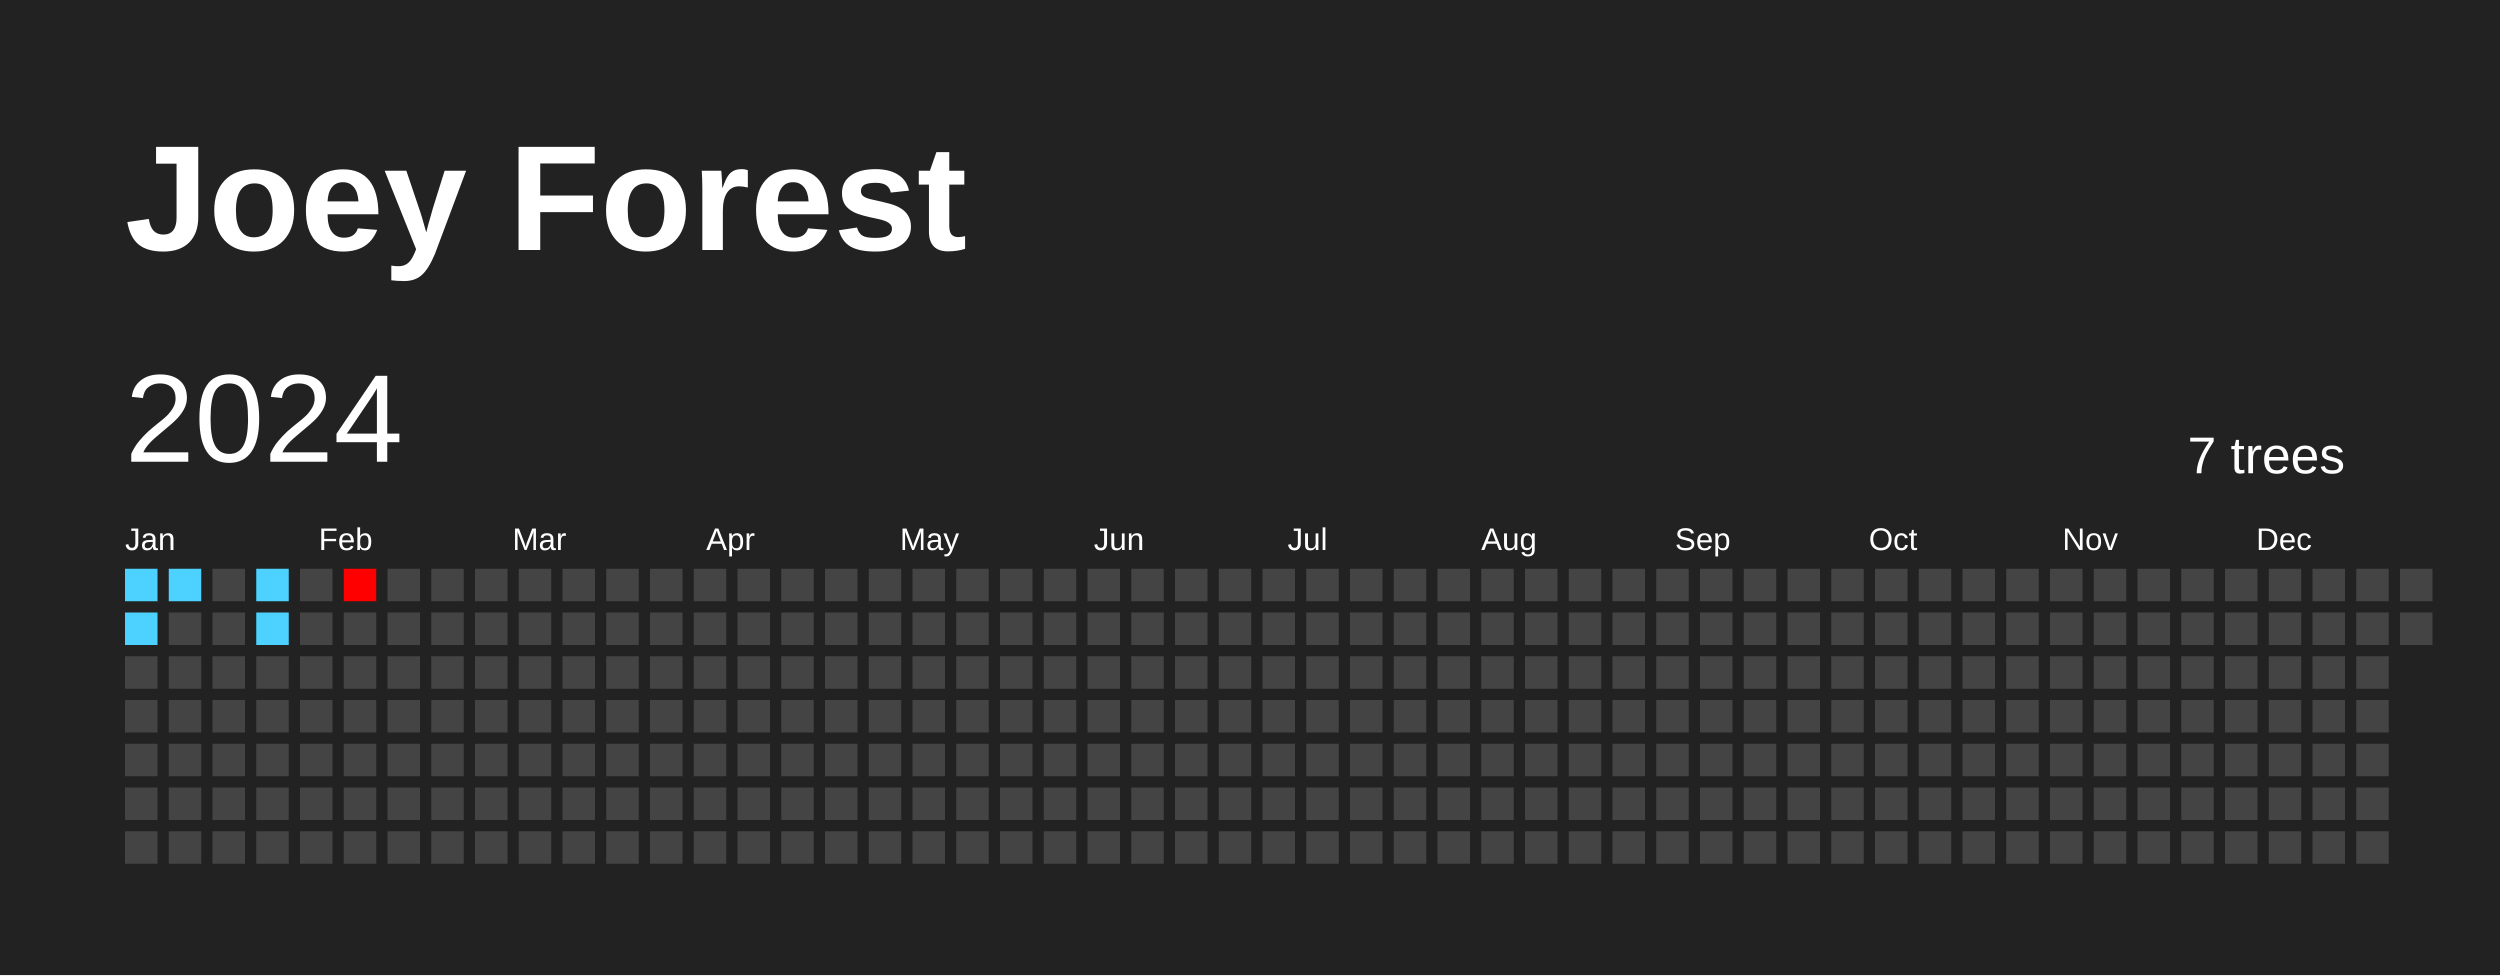
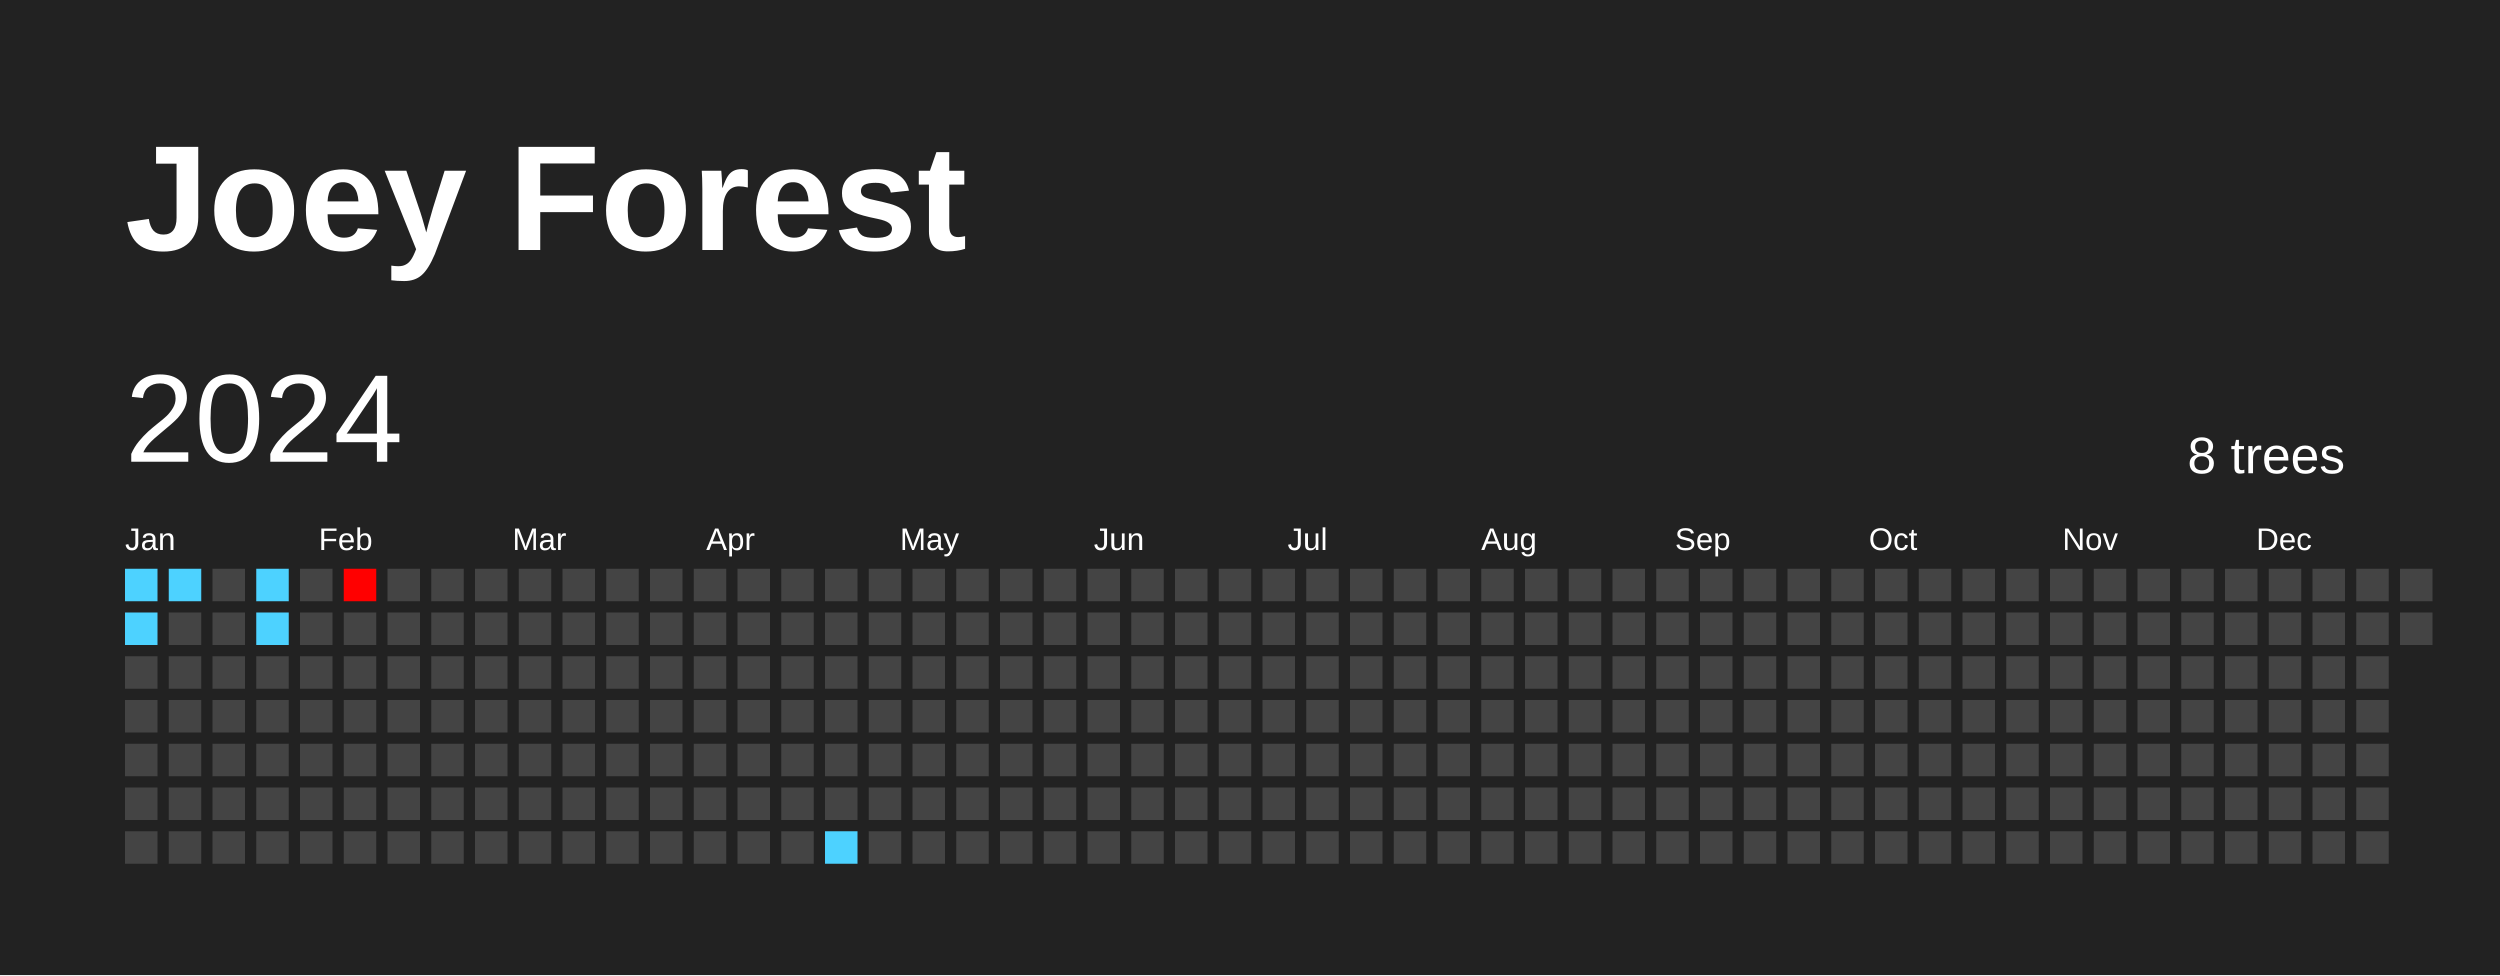
<svg xmlns="http://www.w3.org/2000/svg" baseProfile="full" height="78mm" version="1.1" viewBox="0,0,200,78" width="200mm">
  <defs />
  <rect fill="#222222" height="78" width="200" x="0" y="0" />
  <text fill="#FFFFFF" style="font-size:12px; font-family:Arial; font-weight:bold;" x="10" y="20">Joey Forest</text>
  <text dominant-baseline="hanging" fill="#FFFFFF" style="font-size:10.0px; font-family:Arial;" x="10" y="30">2024</text>
-   <text dominant-baseline="hanging" fill="#FFFFFF" style="font-size:4.125px; font-family:Arial;" x="175" y="35">7 trees</text>
+   <text dominant-baseline="hanging" fill="#FFFFFF" style="font-size:4.125px; font-family:Arial;" x="175" y="35">8 trees</text>
  <text fill="#FFFFFF" style="font-size:2.5px; font-family:Arial" x="10.0" y="44">Jan</text>
  <text fill="#FFFFFF" style="font-size:2.5px; font-family:Arial" x="25.5" y="44">Feb</text>
  <text fill="#FFFFFF" style="font-size:2.5px; font-family:Arial" x="41.0" y="44">Mar</text>
  <text fill="#FFFFFF" style="font-size:2.5px; font-family:Arial" x="56.5" y="44">Apr</text>
  <text fill="#FFFFFF" style="font-size:2.5px; font-family:Arial" x="72.0" y="44">May</text>
  <text fill="#FFFFFF" style="font-size:2.5px; font-family:Arial" x="87.5" y="44">Jun</text>
  <text fill="#FFFFFF" style="font-size:2.5px; font-family:Arial" x="103.0" y="44">Jul</text>
  <text fill="#FFFFFF" style="font-size:2.5px; font-family:Arial" x="118.5" y="44">Aug</text>
  <text fill="#FFFFFF" style="font-size:2.5px; font-family:Arial" x="134.0" y="44">Sep</text>
  <text fill="#FFFFFF" style="font-size:2.5px; font-family:Arial" x="149.5" y="44">Oct</text>
  <text fill="#FFFFFF" style="font-size:2.5px; font-family:Arial" x="165.0" y="44">Nov</text>
  <text fill="#FFFFFF" style="font-size:2.5px; font-family:Arial" x="180.5" y="44">Dec</text>
  <rect fill="#4dd2ff" height="2.6" width="2.6" x="10.0" y="45.5" />
  <rect fill="#4dd2ff" height="2.6" width="2.6" x="10.0" y="49.0" />
  <rect fill="#444444" height="2.6" width="2.6" x="10.0" y="52.5" />
  <rect fill="#444444" height="2.6" width="2.6" x="10.0" y="56.0" />
  <rect fill="#444444" height="2.6" width="2.6" x="10.0" y="59.5" />
  <rect fill="#444444" height="2.6" width="2.6" x="10.0" y="63.0" />
  <rect fill="#444444" height="2.6" width="2.6" x="10.0" y="66.5" />
  <rect fill="#4dd2ff" height="2.6" width="2.6" x="13.5" y="45.5" />
  <rect fill="#444444" height="2.6" width="2.6" x="13.5" y="49.0" />
  <rect fill="#444444" height="2.6" width="2.6" x="13.5" y="52.5" />
  <rect fill="#444444" height="2.6" width="2.6" x="13.5" y="56.0" />
  <rect fill="#444444" height="2.6" width="2.6" x="13.5" y="59.5" />
  <rect fill="#444444" height="2.6" width="2.6" x="13.5" y="63.0" />
  <rect fill="#444444" height="2.6" width="2.6" x="13.5" y="66.5" />
  <rect fill="#444444" height="2.6" width="2.6" x="17.0" y="45.5" />
  <rect fill="#444444" height="2.6" width="2.6" x="17.0" y="49.0" />
  <rect fill="#444444" height="2.6" width="2.6" x="17.0" y="52.5" />
  <rect fill="#444444" height="2.6" width="2.6" x="17.0" y="56.0" />
  <rect fill="#444444" height="2.6" width="2.6" x="17.0" y="59.5" />
  <rect fill="#444444" height="2.6" width="2.6" x="17.0" y="63.0" />
  <rect fill="#444444" height="2.6" width="2.6" x="17.0" y="66.5" />
  <rect fill="#4dd2ff" height="2.6" width="2.6" x="20.5" y="45.5" />
  <rect fill="#4dd2ff" height="2.6" width="2.6" x="20.5" y="49.0" />
  <rect fill="#444444" height="2.6" width="2.6" x="20.5" y="52.5" />
  <rect fill="#444444" height="2.6" width="2.6" x="20.5" y="56.0" />
  <rect fill="#444444" height="2.6" width="2.6" x="20.5" y="59.5" />
  <rect fill="#444444" height="2.6" width="2.6" x="20.5" y="63.0" />
  <rect fill="#444444" height="2.6" width="2.6" x="20.5" y="66.5" />
  <rect fill="#444444" height="2.6" width="2.6" x="24.0" y="45.5" />
  <rect fill="#444444" height="2.6" width="2.6" x="24.0" y="49.0" />
  <rect fill="#444444" height="2.6" width="2.6" x="24.0" y="52.5" />
  <rect fill="#444444" height="2.6" width="2.6" x="24.0" y="56.0" />
  <rect fill="#444444" height="2.6" width="2.6" x="24.0" y="59.5" />
  <rect fill="#444444" height="2.6" width="2.6" x="24.0" y="63.0" />
  <rect fill="#444444" height="2.6" width="2.6" x="24.0" y="66.5" />
  <rect fill="#ff0000" height="2.6" width="2.6" x="27.5" y="45.5" />
  <rect fill="#444444" height="2.6" width="2.6" x="27.5" y="49.0" />
  <rect fill="#444444" height="2.6" width="2.6" x="27.5" y="52.5" />
  <rect fill="#444444" height="2.6" width="2.6" x="27.5" y="56.0" />
  <rect fill="#444444" height="2.6" width="2.6" x="27.5" y="59.5" />
  <rect fill="#444444" height="2.6" width="2.6" x="27.5" y="63.0" />
  <rect fill="#444444" height="2.6" width="2.6" x="27.5" y="66.5" />
  <rect fill="#444444" height="2.6" width="2.6" x="31.0" y="45.5" />
  <rect fill="#444444" height="2.6" width="2.6" x="31.0" y="49.0" />
  <rect fill="#444444" height="2.6" width="2.6" x="31.0" y="52.5" />
  <rect fill="#444444" height="2.6" width="2.6" x="31.0" y="56.0" />
  <rect fill="#444444" height="2.6" width="2.6" x="31.0" y="59.5" />
  <rect fill="#444444" height="2.6" width="2.6" x="31.0" y="63.0" />
  <rect fill="#444444" height="2.6" width="2.6" x="31.0" y="66.5" />
  <rect fill="#444444" height="2.6" width="2.6" x="34.5" y="45.5" />
  <rect fill="#444444" height="2.6" width="2.6" x="34.5" y="49.0" />
  <rect fill="#444444" height="2.6" width="2.6" x="34.5" y="52.5" />
  <rect fill="#444444" height="2.6" width="2.6" x="34.5" y="56.0" />
  <rect fill="#444444" height="2.6" width="2.6" x="34.5" y="59.5" />
  <rect fill="#444444" height="2.6" width="2.6" x="34.5" y="63.0" />
  <rect fill="#444444" height="2.6" width="2.6" x="34.5" y="66.5" />
  <rect fill="#444444" height="2.6" width="2.6" x="38.0" y="45.5" />
  <rect fill="#444444" height="2.6" width="2.6" x="38.0" y="49.0" />
  <rect fill="#444444" height="2.6" width="2.6" x="38.0" y="52.5" />
  <rect fill="#444444" height="2.6" width="2.6" x="38.0" y="56.0" />
  <rect fill="#444444" height="2.6" width="2.6" x="38.0" y="59.5" />
  <rect fill="#444444" height="2.6" width="2.6" x="38.0" y="63.0" />
  <rect fill="#444444" height="2.6" width="2.6" x="38.0" y="66.5" />
  <rect fill="#444444" height="2.6" width="2.6" x="41.5" y="45.5" />
  <rect fill="#444444" height="2.6" width="2.6" x="41.5" y="49.0" />
  <rect fill="#444444" height="2.6" width="2.6" x="41.5" y="52.5" />
  <rect fill="#444444" height="2.6" width="2.6" x="41.5" y="56.0" />
  <rect fill="#444444" height="2.6" width="2.6" x="41.5" y="59.5" />
  <rect fill="#444444" height="2.6" width="2.6" x="41.5" y="63.0" />
  <rect fill="#444444" height="2.6" width="2.6" x="41.5" y="66.5" />
  <rect fill="#444444" height="2.6" width="2.6" x="45.0" y="45.5" />
  <rect fill="#444444" height="2.6" width="2.6" x="45.0" y="49.0" />
  <rect fill="#444444" height="2.6" width="2.6" x="45.0" y="52.5" />
  <rect fill="#444444" height="2.6" width="2.6" x="45.0" y="56.0" />
  <rect fill="#444444" height="2.6" width="2.6" x="45.0" y="59.5" />
  <rect fill="#444444" height="2.6" width="2.6" x="45.0" y="63.0" />
  <rect fill="#444444" height="2.6" width="2.6" x="45.0" y="66.5" />
  <rect fill="#444444" height="2.6" width="2.6" x="48.5" y="45.5" />
  <rect fill="#444444" height="2.6" width="2.6" x="48.5" y="49.0" />
  <rect fill="#444444" height="2.6" width="2.6" x="48.5" y="52.5" />
  <rect fill="#444444" height="2.6" width="2.6" x="48.5" y="56.0" />
  <rect fill="#444444" height="2.6" width="2.6" x="48.5" y="59.5" />
  <rect fill="#444444" height="2.6" width="2.6" x="48.5" y="63.0" />
  <rect fill="#444444" height="2.6" width="2.6" x="48.5" y="66.5" />
  <rect fill="#444444" height="2.6" width="2.6" x="52.0" y="45.5" />
  <rect fill="#444444" height="2.6" width="2.6" x="52.0" y="49.0" />
  <rect fill="#444444" height="2.6" width="2.6" x="52.0" y="52.5" />
  <rect fill="#444444" height="2.6" width="2.6" x="52.0" y="56.0" />
  <rect fill="#444444" height="2.6" width="2.6" x="52.0" y="59.5" />
  <rect fill="#444444" height="2.6" width="2.6" x="52.0" y="63.0" />
  <rect fill="#444444" height="2.6" width="2.6" x="52.0" y="66.5" />
  <rect fill="#444444" height="2.6" width="2.6" x="55.5" y="45.5" />
  <rect fill="#444444" height="2.6" width="2.6" x="55.5" y="49.0" />
  <rect fill="#444444" height="2.6" width="2.6" x="55.5" y="52.5" />
  <rect fill="#444444" height="2.6" width="2.6" x="55.5" y="56.0" />
  <rect fill="#444444" height="2.6" width="2.6" x="55.5" y="59.5" />
  <rect fill="#444444" height="2.6" width="2.6" x="55.5" y="63.0" />
  <rect fill="#444444" height="2.6" width="2.6" x="55.5" y="66.5" />
  <rect fill="#444444" height="2.6" width="2.6" x="59.0" y="45.5" />
  <rect fill="#444444" height="2.6" width="2.6" x="59.0" y="49.0" />
  <rect fill="#444444" height="2.6" width="2.6" x="59.0" y="52.5" />
  <rect fill="#444444" height="2.6" width="2.6" x="59.0" y="56.0" />
  <rect fill="#444444" height="2.6" width="2.6" x="59.0" y="59.5" />
  <rect fill="#444444" height="2.6" width="2.6" x="59.0" y="63.0" />
  <rect fill="#444444" height="2.6" width="2.6" x="59.0" y="66.5" />
  <rect fill="#444444" height="2.6" width="2.6" x="62.5" y="45.5" />
  <rect fill="#444444" height="2.6" width="2.6" x="62.5" y="49.0" />
  <rect fill="#444444" height="2.6" width="2.6" x="62.5" y="52.5" />
  <rect fill="#444444" height="2.6" width="2.6" x="62.5" y="56.0" />
  <rect fill="#444444" height="2.6" width="2.6" x="62.5" y="59.5" />
  <rect fill="#444444" height="2.6" width="2.6" x="62.5" y="63.0" />
  <rect fill="#444444" height="2.6" width="2.6" x="62.5" y="66.5" />
  <rect fill="#444444" height="2.6" width="2.6" x="66.0" y="45.5" />
  <rect fill="#444444" height="2.6" width="2.6" x="66.0" y="49.0" />
  <rect fill="#444444" height="2.6" width="2.6" x="66.0" y="52.5" />
  <rect fill="#444444" height="2.6" width="2.6" x="66.0" y="56.0" />
  <rect fill="#444444" height="2.6" width="2.6" x="66.0" y="59.5" />
  <rect fill="#444444" height="2.6" width="2.6" x="66.0" y="63.0" />
-   <rect fill="#444444" height="2.6" width="2.6" x="66.0" y="66.5" />
+   <rect fill="#4dd2ff" height="2.6" width="2.6" x="66.0" y="66.5" />
  <rect fill="#444444" height="2.6" width="2.6" x="69.5" y="45.5" />
  <rect fill="#444444" height="2.6" width="2.6" x="69.5" y="49.0" />
  <rect fill="#444444" height="2.6" width="2.6" x="69.5" y="52.5" />
  <rect fill="#444444" height="2.6" width="2.6" x="69.5" y="56.0" />
  <rect fill="#444444" height="2.6" width="2.6" x="69.5" y="59.5" />
  <rect fill="#444444" height="2.6" width="2.6" x="69.5" y="63.0" />
  <rect fill="#444444" height="2.6" width="2.6" x="69.5" y="66.5" />
  <rect fill="#444444" height="2.6" width="2.6" x="73.0" y="45.5" />
  <rect fill="#444444" height="2.6" width="2.6" x="73.0" y="49.0" />
  <rect fill="#444444" height="2.6" width="2.6" x="73.0" y="52.5" />
  <rect fill="#444444" height="2.6" width="2.6" x="73.0" y="56.0" />
  <rect fill="#444444" height="2.6" width="2.6" x="73.0" y="59.5" />
  <rect fill="#444444" height="2.6" width="2.6" x="73.0" y="63.0" />
  <rect fill="#444444" height="2.6" width="2.6" x="73.0" y="66.5" />
  <rect fill="#444444" height="2.6" width="2.6" x="76.5" y="45.5" />
  <rect fill="#444444" height="2.6" width="2.6" x="76.5" y="49.0" />
  <rect fill="#444444" height="2.6" width="2.6" x="76.5" y="52.5" />
  <rect fill="#444444" height="2.6" width="2.6" x="76.5" y="56.0" />
  <rect fill="#444444" height="2.6" width="2.6" x="76.5" y="59.5" />
  <rect fill="#444444" height="2.6" width="2.6" x="76.5" y="63.0" />
  <rect fill="#444444" height="2.6" width="2.6" x="76.5" y="66.5" />
  <rect fill="#444444" height="2.6" width="2.6" x="80.0" y="45.5" />
  <rect fill="#444444" height="2.6" width="2.6" x="80.0" y="49.0" />
  <rect fill="#444444" height="2.6" width="2.6" x="80.0" y="52.5" />
  <rect fill="#444444" height="2.6" width="2.6" x="80.0" y="56.0" />
  <rect fill="#444444" height="2.6" width="2.6" x="80.0" y="59.5" />
  <rect fill="#444444" height="2.6" width="2.6" x="80.0" y="63.0" />
  <rect fill="#444444" height="2.6" width="2.6" x="80.0" y="66.5" />
  <rect fill="#444444" height="2.6" width="2.6" x="83.5" y="45.5" />
  <rect fill="#444444" height="2.6" width="2.6" x="83.5" y="49.0" />
  <rect fill="#444444" height="2.6" width="2.6" x="83.5" y="52.5" />
  <rect fill="#444444" height="2.6" width="2.6" x="83.5" y="56.0" />
  <rect fill="#444444" height="2.6" width="2.6" x="83.5" y="59.5" />
  <rect fill="#444444" height="2.6" width="2.6" x="83.5" y="63.0" />
  <rect fill="#444444" height="2.6" width="2.6" x="83.5" y="66.5" />
  <rect fill="#444444" height="2.6" width="2.6" x="87.0" y="45.5" />
  <rect fill="#444444" height="2.6" width="2.6" x="87.0" y="49.0" />
  <rect fill="#444444" height="2.6" width="2.6" x="87.0" y="52.5" />
  <rect fill="#444444" height="2.6" width="2.6" x="87.0" y="56.0" />
  <rect fill="#444444" height="2.6" width="2.6" x="87.0" y="59.5" />
  <rect fill="#444444" height="2.6" width="2.6" x="87.0" y="63.0" />
  <rect fill="#444444" height="2.6" width="2.6" x="87.0" y="66.5" />
  <rect fill="#444444" height="2.6" width="2.6" x="90.5" y="45.5" />
  <rect fill="#444444" height="2.6" width="2.6" x="90.5" y="49.0" />
  <rect fill="#444444" height="2.6" width="2.6" x="90.5" y="52.5" />
  <rect fill="#444444" height="2.6" width="2.6" x="90.5" y="56.0" />
  <rect fill="#444444" height="2.6" width="2.6" x="90.5" y="59.5" />
  <rect fill="#444444" height="2.6" width="2.6" x="90.5" y="63.0" />
  <rect fill="#444444" height="2.6" width="2.6" x="90.5" y="66.5" />
  <rect fill="#444444" height="2.6" width="2.6" x="94.0" y="45.5" />
  <rect fill="#444444" height="2.6" width="2.6" x="94.0" y="49.0" />
  <rect fill="#444444" height="2.6" width="2.6" x="94.0" y="52.5" />
  <rect fill="#444444" height="2.6" width="2.6" x="94.0" y="56.0" />
  <rect fill="#444444" height="2.6" width="2.6" x="94.0" y="59.5" />
  <rect fill="#444444" height="2.6" width="2.6" x="94.0" y="63.0" />
  <rect fill="#444444" height="2.6" width="2.6" x="94.0" y="66.5" />
  <rect fill="#444444" height="2.6" width="2.6" x="97.5" y="45.5" />
  <rect fill="#444444" height="2.6" width="2.6" x="97.5" y="49.0" />
  <rect fill="#444444" height="2.6" width="2.6" x="97.5" y="52.5" />
  <rect fill="#444444" height="2.6" width="2.6" x="97.5" y="56.0" />
  <rect fill="#444444" height="2.6" width="2.6" x="97.5" y="59.5" />
  <rect fill="#444444" height="2.6" width="2.6" x="97.5" y="63.0" />
  <rect fill="#444444" height="2.6" width="2.6" x="97.5" y="66.5" />
  <rect fill="#444444" height="2.6" width="2.6" x="101.0" y="45.5" />
  <rect fill="#444444" height="2.6" width="2.6" x="101.0" y="49.0" />
  <rect fill="#444444" height="2.6" width="2.6" x="101.0" y="52.5" />
  <rect fill="#444444" height="2.6" width="2.6" x="101.0" y="56.0" />
  <rect fill="#444444" height="2.6" width="2.6" x="101.0" y="59.5" />
  <rect fill="#444444" height="2.6" width="2.6" x="101.0" y="63.0" />
  <rect fill="#444444" height="2.6" width="2.6" x="101.0" y="66.5" />
  <rect fill="#444444" height="2.6" width="2.6" x="104.5" y="45.5" />
  <rect fill="#444444" height="2.6" width="2.6" x="104.5" y="49.0" />
  <rect fill="#444444" height="2.6" width="2.6" x="104.5" y="52.5" />
  <rect fill="#444444" height="2.6" width="2.6" x="104.5" y="56.0" />
  <rect fill="#444444" height="2.6" width="2.6" x="104.5" y="59.5" />
  <rect fill="#444444" height="2.6" width="2.6" x="104.5" y="63.0" />
  <rect fill="#444444" height="2.6" width="2.6" x="104.5" y="66.5" />
  <rect fill="#444444" height="2.6" width="2.6" x="108.0" y="45.5" />
  <rect fill="#444444" height="2.6" width="2.6" x="108.0" y="49.0" />
  <rect fill="#444444" height="2.6" width="2.6" x="108.0" y="52.5" />
  <rect fill="#444444" height="2.6" width="2.6" x="108.0" y="56.0" />
  <rect fill="#444444" height="2.6" width="2.6" x="108.0" y="59.5" />
  <rect fill="#444444" height="2.6" width="2.6" x="108.0" y="63.0" />
  <rect fill="#444444" height="2.6" width="2.6" x="108.0" y="66.5" />
  <rect fill="#444444" height="2.6" width="2.6" x="111.5" y="45.5" />
  <rect fill="#444444" height="2.6" width="2.6" x="111.5" y="49.0" />
  <rect fill="#444444" height="2.6" width="2.6" x="111.5" y="52.5" />
  <rect fill="#444444" height="2.6" width="2.6" x="111.5" y="56.0" />
  <rect fill="#444444" height="2.6" width="2.6" x="111.5" y="59.5" />
  <rect fill="#444444" height="2.6" width="2.6" x="111.5" y="63.0" />
  <rect fill="#444444" height="2.6" width="2.6" x="111.5" y="66.5" />
  <rect fill="#444444" height="2.6" width="2.6" x="115.0" y="45.5" />
  <rect fill="#444444" height="2.6" width="2.6" x="115.0" y="49.0" />
  <rect fill="#444444" height="2.6" width="2.6" x="115.0" y="52.5" />
  <rect fill="#444444" height="2.6" width="2.6" x="115.0" y="56.0" />
  <rect fill="#444444" height="2.6" width="2.6" x="115.0" y="59.5" />
  <rect fill="#444444" height="2.6" width="2.6" x="115.0" y="63.0" />
  <rect fill="#444444" height="2.6" width="2.6" x="115.0" y="66.5" />
  <rect fill="#444444" height="2.6" width="2.6" x="118.5" y="45.5" />
  <rect fill="#444444" height="2.6" width="2.6" x="118.5" y="49.0" />
  <rect fill="#444444" height="2.6" width="2.6" x="118.5" y="52.5" />
  <rect fill="#444444" height="2.6" width="2.6" x="118.5" y="56.0" />
  <rect fill="#444444" height="2.6" width="2.6" x="118.5" y="59.5" />
  <rect fill="#444444" height="2.6" width="2.6" x="118.5" y="63.0" />
  <rect fill="#444444" height="2.6" width="2.6" x="118.5" y="66.5" />
  <rect fill="#444444" height="2.6" width="2.6" x="122.0" y="45.5" />
  <rect fill="#444444" height="2.6" width="2.6" x="122.0" y="49.0" />
  <rect fill="#444444" height="2.6" width="2.6" x="122.0" y="52.5" />
  <rect fill="#444444" height="2.6" width="2.6" x="122.0" y="56.0" />
  <rect fill="#444444" height="2.6" width="2.6" x="122.0" y="59.5" />
  <rect fill="#444444" height="2.6" width="2.6" x="122.0" y="63.0" />
  <rect fill="#444444" height="2.6" width="2.6" x="122.0" y="66.5" />
  <rect fill="#444444" height="2.6" width="2.6" x="125.5" y="45.5" />
  <rect fill="#444444" height="2.6" width="2.6" x="125.5" y="49.0" />
  <rect fill="#444444" height="2.6" width="2.6" x="125.5" y="52.5" />
  <rect fill="#444444" height="2.6" width="2.6" x="125.5" y="56.0" />
  <rect fill="#444444" height="2.6" width="2.6" x="125.5" y="59.5" />
  <rect fill="#444444" height="2.6" width="2.6" x="125.5" y="63.0" />
  <rect fill="#444444" height="2.6" width="2.6" x="125.5" y="66.5" />
  <rect fill="#444444" height="2.6" width="2.6" x="129.0" y="45.5" />
  <rect fill="#444444" height="2.6" width="2.6" x="129.0" y="49.0" />
  <rect fill="#444444" height="2.6" width="2.6" x="129.0" y="52.5" />
  <rect fill="#444444" height="2.6" width="2.6" x="129.0" y="56.0" />
  <rect fill="#444444" height="2.6" width="2.6" x="129.0" y="59.5" />
  <rect fill="#444444" height="2.6" width="2.6" x="129.0" y="63.0" />
  <rect fill="#444444" height="2.6" width="2.6" x="129.0" y="66.5" />
  <rect fill="#444444" height="2.6" width="2.6" x="132.5" y="45.5" />
  <rect fill="#444444" height="2.6" width="2.6" x="132.5" y="49.0" />
  <rect fill="#444444" height="2.6" width="2.6" x="132.5" y="52.5" />
  <rect fill="#444444" height="2.6" width="2.6" x="132.5" y="56.0" />
  <rect fill="#444444" height="2.6" width="2.6" x="132.5" y="59.5" />
  <rect fill="#444444" height="2.6" width="2.6" x="132.5" y="63.0" />
  <rect fill="#444444" height="2.6" width="2.6" x="132.5" y="66.5" />
  <rect fill="#444444" height="2.6" width="2.6" x="136.0" y="45.5" />
  <rect fill="#444444" height="2.6" width="2.6" x="136.0" y="49.0" />
  <rect fill="#444444" height="2.6" width="2.6" x="136.0" y="52.5" />
  <rect fill="#444444" height="2.6" width="2.6" x="136.0" y="56.0" />
  <rect fill="#444444" height="2.6" width="2.6" x="136.0" y="59.5" />
  <rect fill="#444444" height="2.6" width="2.6" x="136.0" y="63.0" />
  <rect fill="#444444" height="2.6" width="2.6" x="136.0" y="66.5" />
  <rect fill="#444444" height="2.6" width="2.6" x="139.5" y="45.5" />
  <rect fill="#444444" height="2.6" width="2.6" x="139.5" y="49.0" />
  <rect fill="#444444" height="2.6" width="2.6" x="139.5" y="52.5" />
  <rect fill="#444444" height="2.6" width="2.6" x="139.5" y="56.0" />
  <rect fill="#444444" height="2.6" width="2.6" x="139.5" y="59.5" />
  <rect fill="#444444" height="2.6" width="2.6" x="139.5" y="63.0" />
  <rect fill="#444444" height="2.6" width="2.6" x="139.5" y="66.5" />
  <rect fill="#444444" height="2.6" width="2.6" x="143.0" y="45.5" />
  <rect fill="#444444" height="2.6" width="2.6" x="143.0" y="49.0" />
  <rect fill="#444444" height="2.6" width="2.6" x="143.0" y="52.5" />
  <rect fill="#444444" height="2.6" width="2.6" x="143.0" y="56.0" />
  <rect fill="#444444" height="2.6" width="2.6" x="143.0" y="59.5" />
  <rect fill="#444444" height="2.6" width="2.6" x="143.0" y="63.0" />
  <rect fill="#444444" height="2.6" width="2.6" x="143.0" y="66.5" />
  <rect fill="#444444" height="2.6" width="2.6" x="146.5" y="45.5" />
  <rect fill="#444444" height="2.6" width="2.6" x="146.5" y="49.0" />
  <rect fill="#444444" height="2.6" width="2.6" x="146.5" y="52.5" />
  <rect fill="#444444" height="2.6" width="2.6" x="146.5" y="56.0" />
  <rect fill="#444444" height="2.6" width="2.6" x="146.5" y="59.5" />
  <rect fill="#444444" height="2.6" width="2.6" x="146.5" y="63.0" />
  <rect fill="#444444" height="2.6" width="2.6" x="146.5" y="66.5" />
  <rect fill="#444444" height="2.6" width="2.6" x="150.0" y="45.5" />
  <rect fill="#444444" height="2.6" width="2.6" x="150.0" y="49.0" />
  <rect fill="#444444" height="2.6" width="2.6" x="150.0" y="52.5" />
  <rect fill="#444444" height="2.6" width="2.6" x="150.0" y="56.0" />
  <rect fill="#444444" height="2.6" width="2.6" x="150.0" y="59.5" />
  <rect fill="#444444" height="2.6" width="2.6" x="150.0" y="63.0" />
  <rect fill="#444444" height="2.6" width="2.6" x="150.0" y="66.5" />
  <rect fill="#444444" height="2.6" width="2.6" x="153.5" y="45.5" />
  <rect fill="#444444" height="2.6" width="2.6" x="153.5" y="49.0" />
  <rect fill="#444444" height="2.6" width="2.6" x="153.5" y="52.5" />
  <rect fill="#444444" height="2.6" width="2.6" x="153.5" y="56.0" />
  <rect fill="#444444" height="2.6" width="2.6" x="153.5" y="59.5" />
  <rect fill="#444444" height="2.6" width="2.6" x="153.5" y="63.0" />
  <rect fill="#444444" height="2.6" width="2.6" x="153.5" y="66.5" />
  <rect fill="#444444" height="2.6" width="2.6" x="157.0" y="45.5" />
  <rect fill="#444444" height="2.6" width="2.6" x="157.0" y="49.0" />
  <rect fill="#444444" height="2.6" width="2.6" x="157.0" y="52.5" />
  <rect fill="#444444" height="2.6" width="2.6" x="157.0" y="56.0" />
  <rect fill="#444444" height="2.6" width="2.6" x="157.0" y="59.5" />
  <rect fill="#444444" height="2.6" width="2.6" x="157.0" y="63.0" />
  <rect fill="#444444" height="2.6" width="2.6" x="157.0" y="66.5" />
  <rect fill="#444444" height="2.6" width="2.6" x="160.5" y="45.5" />
  <rect fill="#444444" height="2.6" width="2.6" x="160.5" y="49.0" />
  <rect fill="#444444" height="2.6" width="2.6" x="160.5" y="52.5" />
  <rect fill="#444444" height="2.6" width="2.6" x="160.5" y="56.0" />
  <rect fill="#444444" height="2.6" width="2.6" x="160.5" y="59.5" />
  <rect fill="#444444" height="2.6" width="2.6" x="160.5" y="63.0" />
  <rect fill="#444444" height="2.6" width="2.6" x="160.5" y="66.5" />
  <rect fill="#444444" height="2.6" width="2.6" x="164.0" y="45.5" />
  <rect fill="#444444" height="2.6" width="2.6" x="164.0" y="49.0" />
  <rect fill="#444444" height="2.6" width="2.6" x="164.0" y="52.5" />
  <rect fill="#444444" height="2.6" width="2.6" x="164.0" y="56.0" />
  <rect fill="#444444" height="2.6" width="2.6" x="164.0" y="59.5" />
  <rect fill="#444444" height="2.6" width="2.6" x="164.0" y="63.0" />
  <rect fill="#444444" height="2.6" width="2.6" x="164.0" y="66.5" />
  <rect fill="#444444" height="2.6" width="2.6" x="167.5" y="45.5" />
  <rect fill="#444444" height="2.6" width="2.6" x="167.5" y="49.0" />
  <rect fill="#444444" height="2.6" width="2.6" x="167.5" y="52.5" />
  <rect fill="#444444" height="2.6" width="2.6" x="167.5" y="56.0" />
  <rect fill="#444444" height="2.6" width="2.6" x="167.5" y="59.5" />
  <rect fill="#444444" height="2.6" width="2.6" x="167.5" y="63.0" />
  <rect fill="#444444" height="2.6" width="2.6" x="167.5" y="66.5" />
  <rect fill="#444444" height="2.6" width="2.6" x="171.0" y="45.5" />
  <rect fill="#444444" height="2.6" width="2.6" x="171.0" y="49.0" />
  <rect fill="#444444" height="2.6" width="2.6" x="171.0" y="52.5" />
  <rect fill="#444444" height="2.6" width="2.6" x="171.0" y="56.0" />
  <rect fill="#444444" height="2.6" width="2.6" x="171.0" y="59.5" />
  <rect fill="#444444" height="2.6" width="2.6" x="171.0" y="63.0" />
  <rect fill="#444444" height="2.6" width="2.6" x="171.0" y="66.5" />
  <rect fill="#444444" height="2.6" width="2.6" x="174.5" y="45.5" />
  <rect fill="#444444" height="2.6" width="2.6" x="174.5" y="49.0" />
  <rect fill="#444444" height="2.6" width="2.6" x="174.5" y="52.5" />
  <rect fill="#444444" height="2.6" width="2.6" x="174.5" y="56.0" />
  <rect fill="#444444" height="2.6" width="2.6" x="174.5" y="59.5" />
  <rect fill="#444444" height="2.6" width="2.6" x="174.5" y="63.0" />
  <rect fill="#444444" height="2.6" width="2.6" x="174.5" y="66.5" />
  <rect fill="#444444" height="2.6" width="2.6" x="178.0" y="45.5" />
  <rect fill="#444444" height="2.6" width="2.6" x="178.0" y="49.0" />
  <rect fill="#444444" height="2.6" width="2.6" x="178.0" y="52.5" />
  <rect fill="#444444" height="2.6" width="2.6" x="178.0" y="56.0" />
  <rect fill="#444444" height="2.6" width="2.6" x="178.0" y="59.5" />
  <rect fill="#444444" height="2.6" width="2.6" x="178.0" y="63.0" />
  <rect fill="#444444" height="2.6" width="2.6" x="178.0" y="66.5" />
  <rect fill="#444444" height="2.6" width="2.6" x="181.5" y="45.5" />
  <rect fill="#444444" height="2.6" width="2.6" x="181.5" y="49.0" />
  <rect fill="#444444" height="2.6" width="2.6" x="181.5" y="52.5" />
  <rect fill="#444444" height="2.6" width="2.6" x="181.5" y="56.0" />
  <rect fill="#444444" height="2.6" width="2.6" x="181.5" y="59.5" />
  <rect fill="#444444" height="2.6" width="2.6" x="181.5" y="63.0" />
  <rect fill="#444444" height="2.6" width="2.6" x="181.5" y="66.5" />
  <rect fill="#444444" height="2.6" width="2.6" x="185.0" y="45.5" />
  <rect fill="#444444" height="2.6" width="2.6" x="185.0" y="49.0" />
  <rect fill="#444444" height="2.6" width="2.6" x="185.0" y="52.5" />
  <rect fill="#444444" height="2.6" width="2.6" x="185.0" y="56.0" />
  <rect fill="#444444" height="2.6" width="2.6" x="185.0" y="59.5" />
  <rect fill="#444444" height="2.6" width="2.6" x="185.0" y="63.0" />
  <rect fill="#444444" height="2.6" width="2.6" x="185.0" y="66.5" />
  <rect fill="#444444" height="2.6" width="2.6" x="188.5" y="45.5" />
  <rect fill="#444444" height="2.6" width="2.6" x="188.5" y="49.0" />
  <rect fill="#444444" height="2.6" width="2.6" x="188.5" y="52.5" />
  <rect fill="#444444" height="2.6" width="2.6" x="188.5" y="56.0" />
  <rect fill="#444444" height="2.6" width="2.6" x="188.5" y="59.5" />
  <rect fill="#444444" height="2.6" width="2.6" x="188.5" y="63.0" />
  <rect fill="#444444" height="2.6" width="2.6" x="188.5" y="66.5" />
  <rect fill="#444444" height="2.6" width="2.6" x="192.0" y="45.5" />
  <rect fill="#444444" height="2.6" width="2.6" x="192.0" y="49.0" />
</svg>
